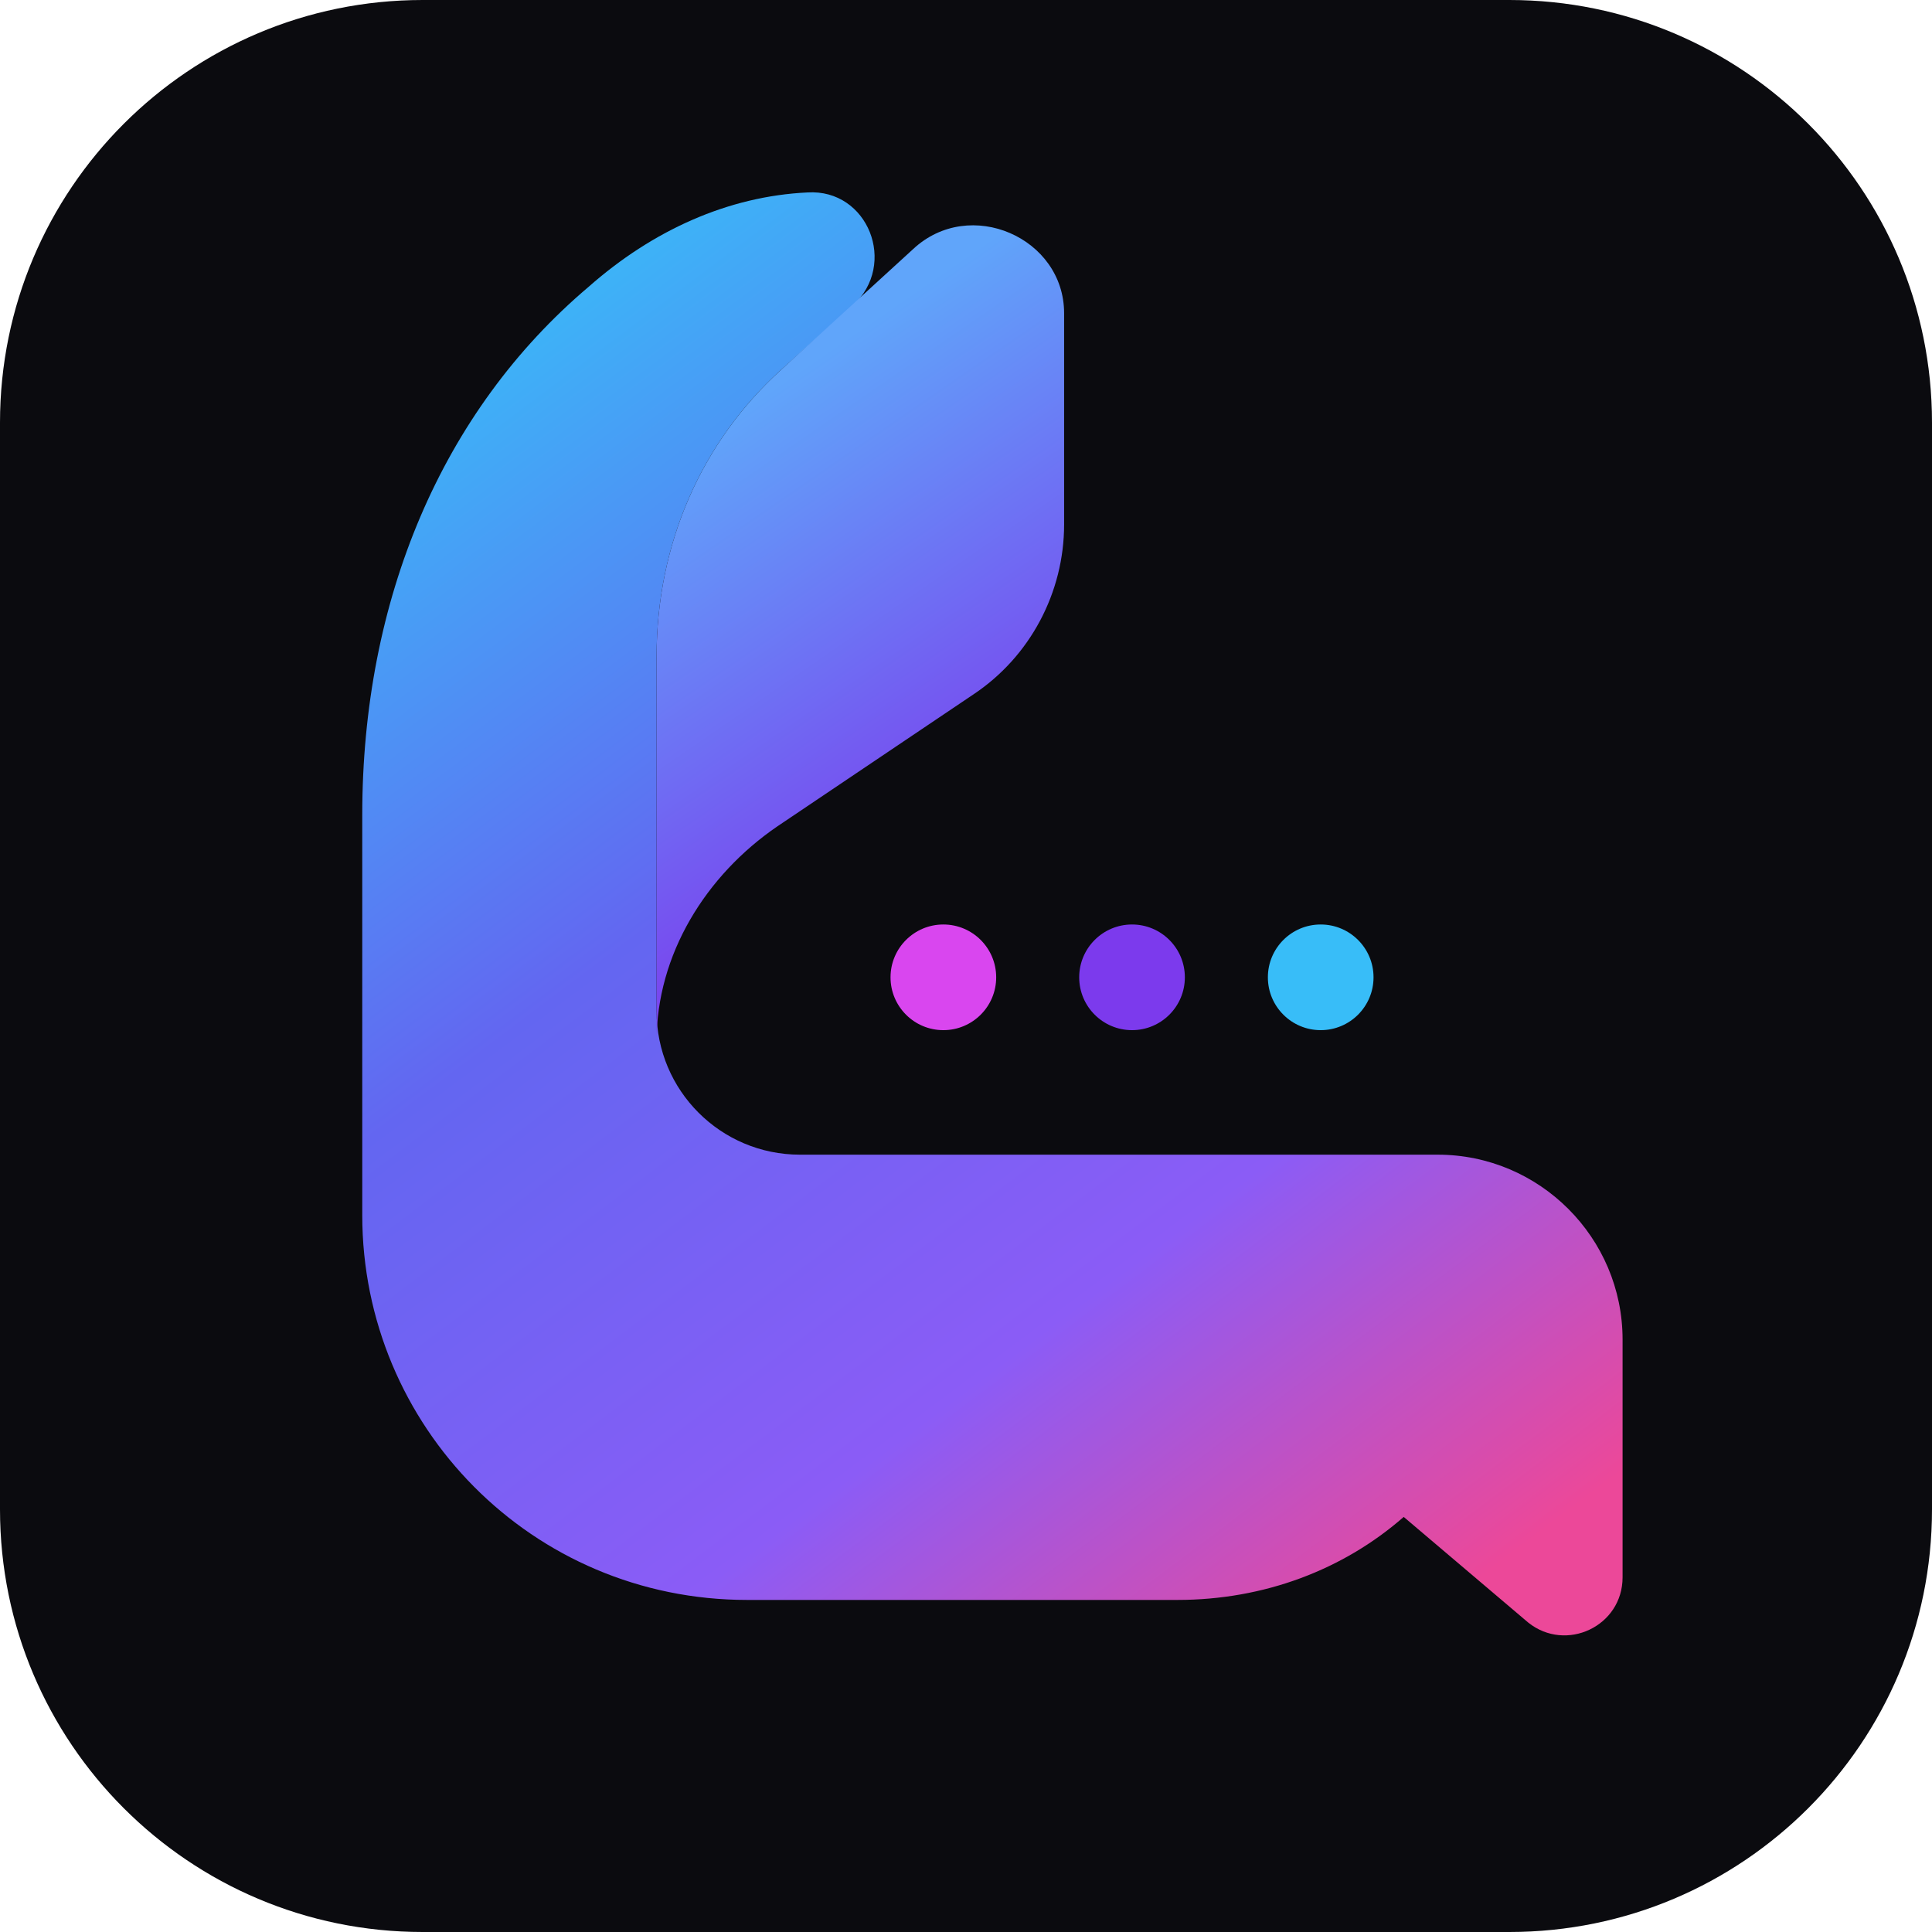
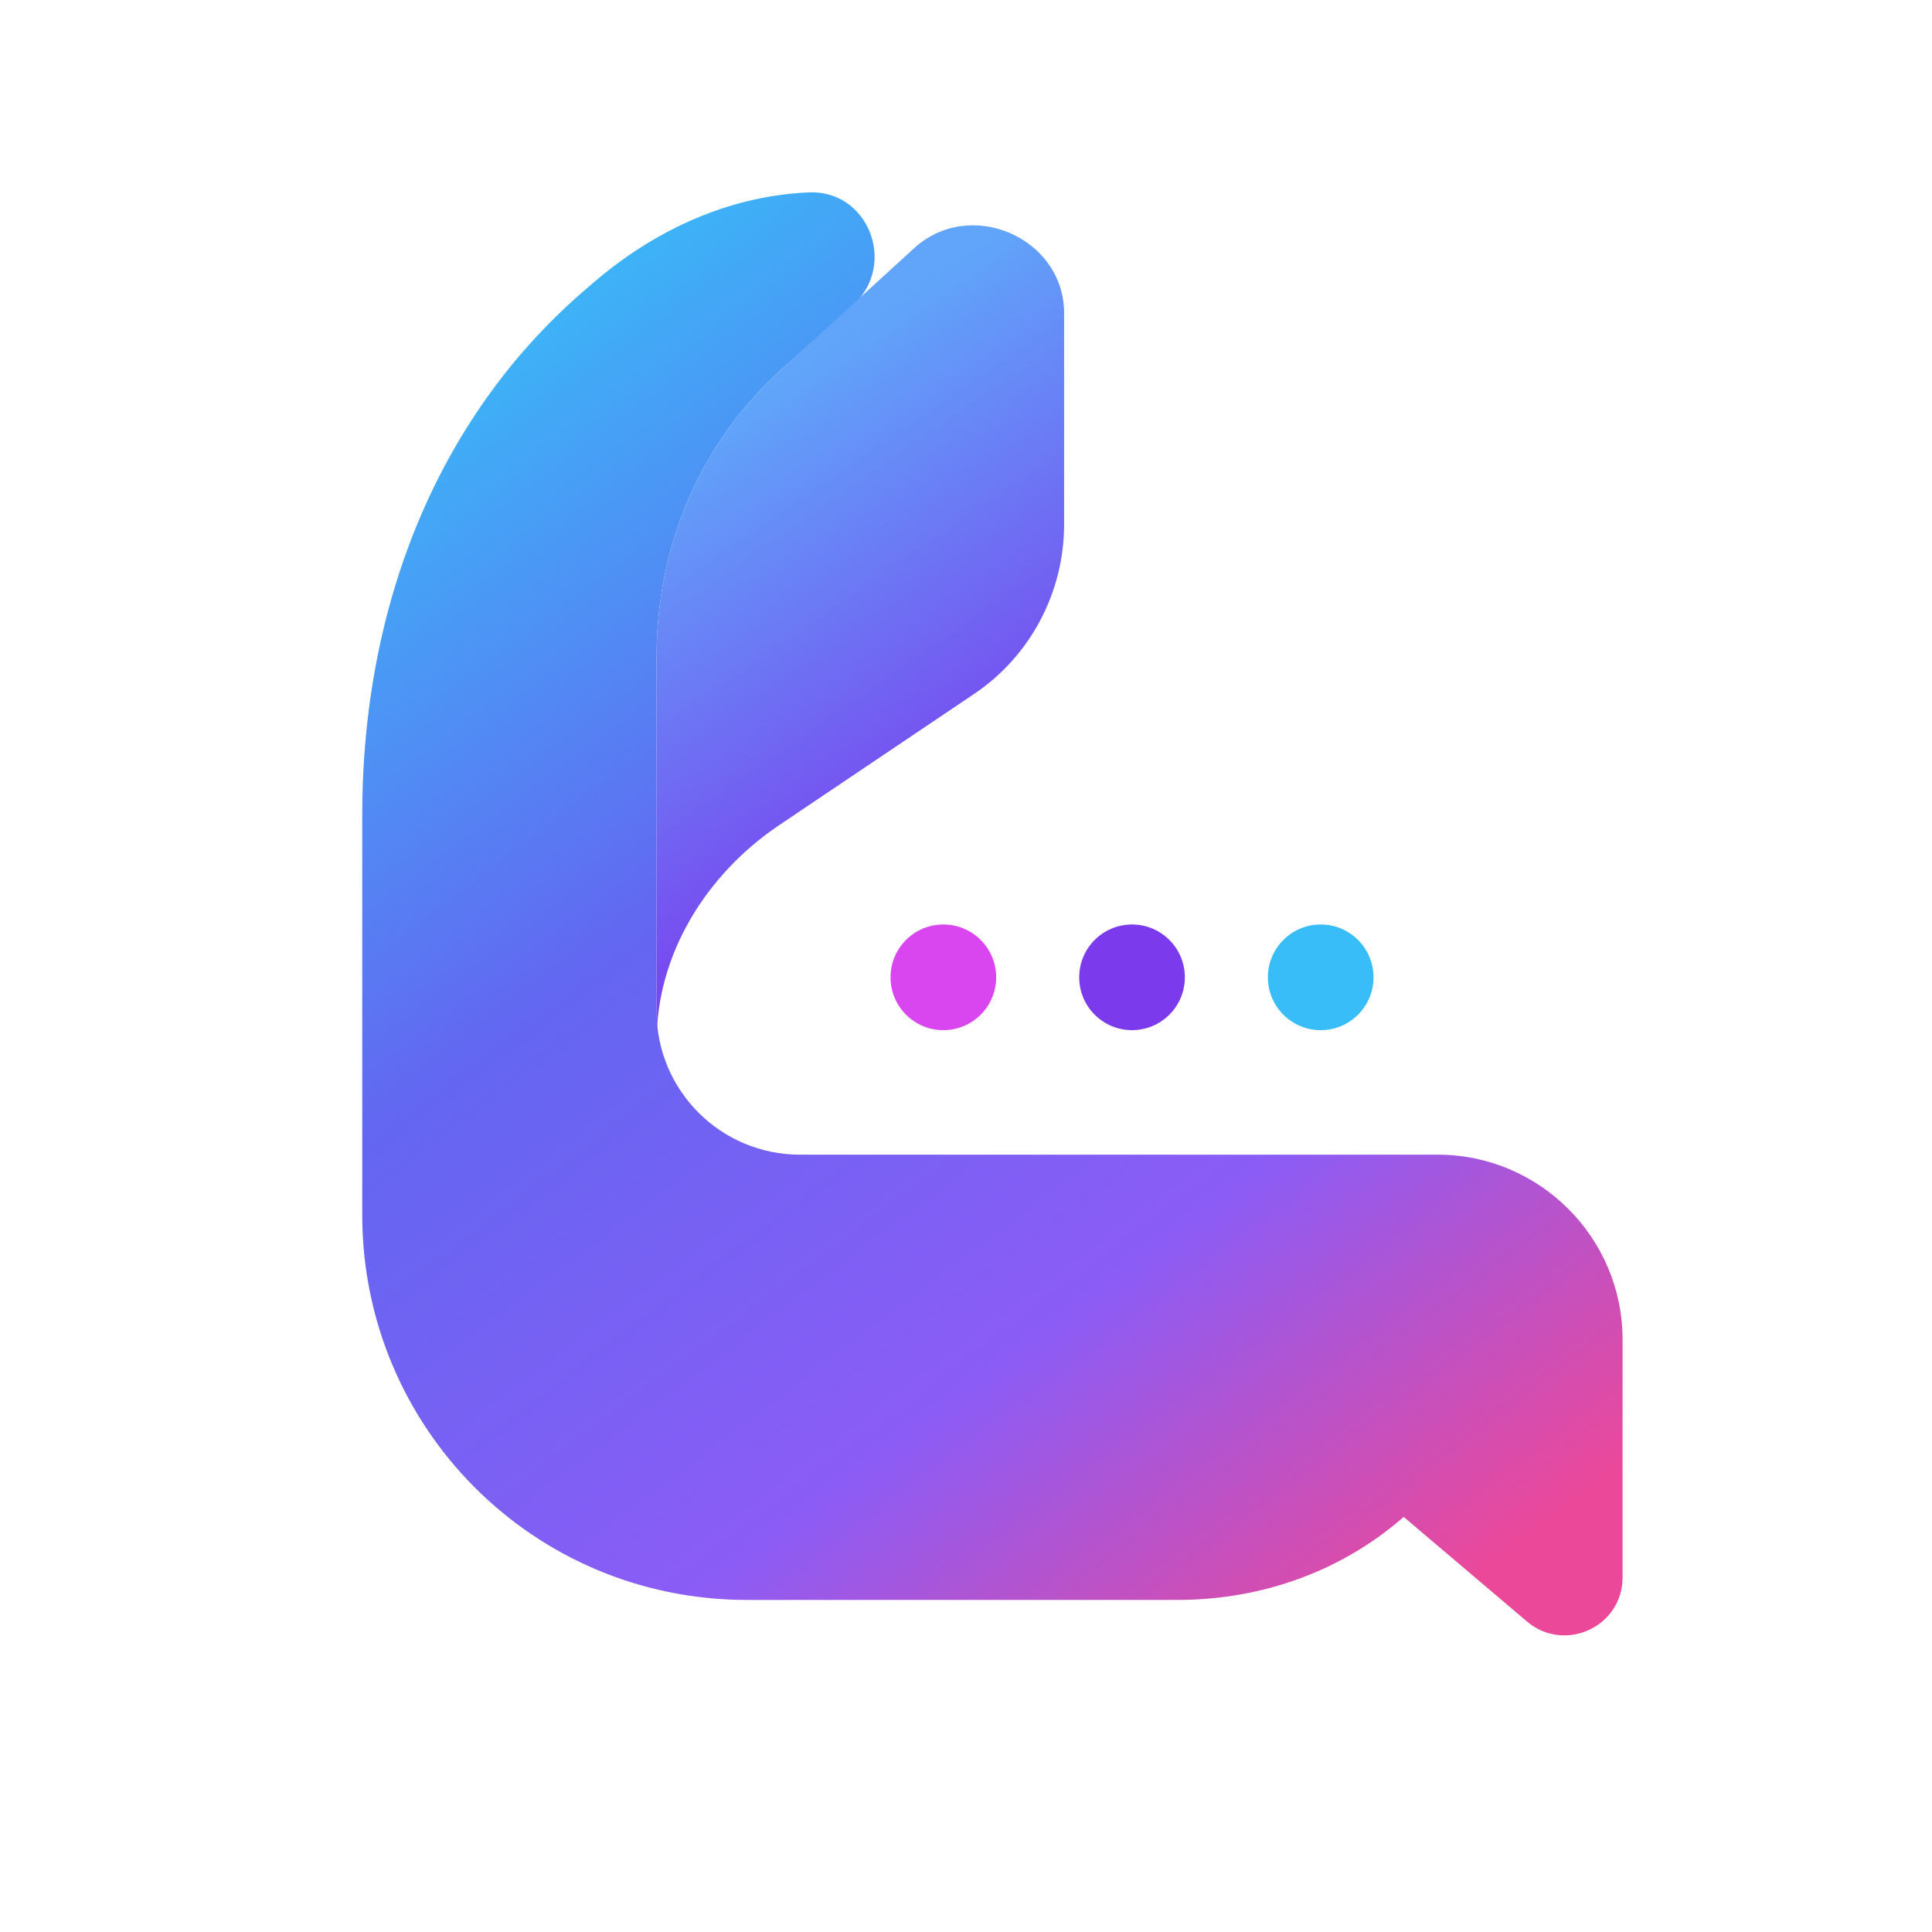
<svg xmlns="http://www.w3.org/2000/svg" width="512" height="512" viewBox="0 0 512 512" fill="none">
-   <rect width="512" height="512" rx="112" fill="#0B0B0F" />
  <defs>
    <linearGradient id="a" x1="128" y1="72" x2="390" y2="420" gradientUnits="userSpaceOnUse">
      <stop stop-color="#38BDF8" />
      <stop offset=".38" stop-color="#6366F1" />
      <stop offset=".72" stop-color="#8B5CF6" />
      <stop offset="1" stop-color="#EC4899" />
    </linearGradient>
    <linearGradient id="b" x1="180" y1="120" x2="330" y2="338" gradientUnits="userSpaceOnUse">
      <stop stop-color="#60A5FA" />
      <stop offset=".5" stop-color="#7C3AED" />
      <stop offset="1" stop-color="#D946EF" />
    </linearGradient>
  </defs>
  <path d="M156 76C117 109 96 159 96 216V322C96 378 141 424 198 424H312C335 424 356 416 372 402L405 430C415 438 430 431 430 418V355C430 328 408 306 381 306H212C191 306 174 289 174 268V174C174 144 186 117 207 98L226 81C238 70 230 50 214 51C193 52 173 61 156 76Z" fill="url(#a)" />
  <path d="M174 174C174 144 186 117 207 98L242 66C257 52 282 63 282 83V139C282 157 273 174 258 184L206 219C187 232 174 253 174 276V174Z" fill="url(#b)" />
  <circle cx="250" cy="259" r="14" fill="#D946EF" />
  <circle cx="300" cy="259" r="14" fill="#7C3AED" />
  <circle cx="350" cy="259" r="14" fill="#38BDF8" />
</svg>
